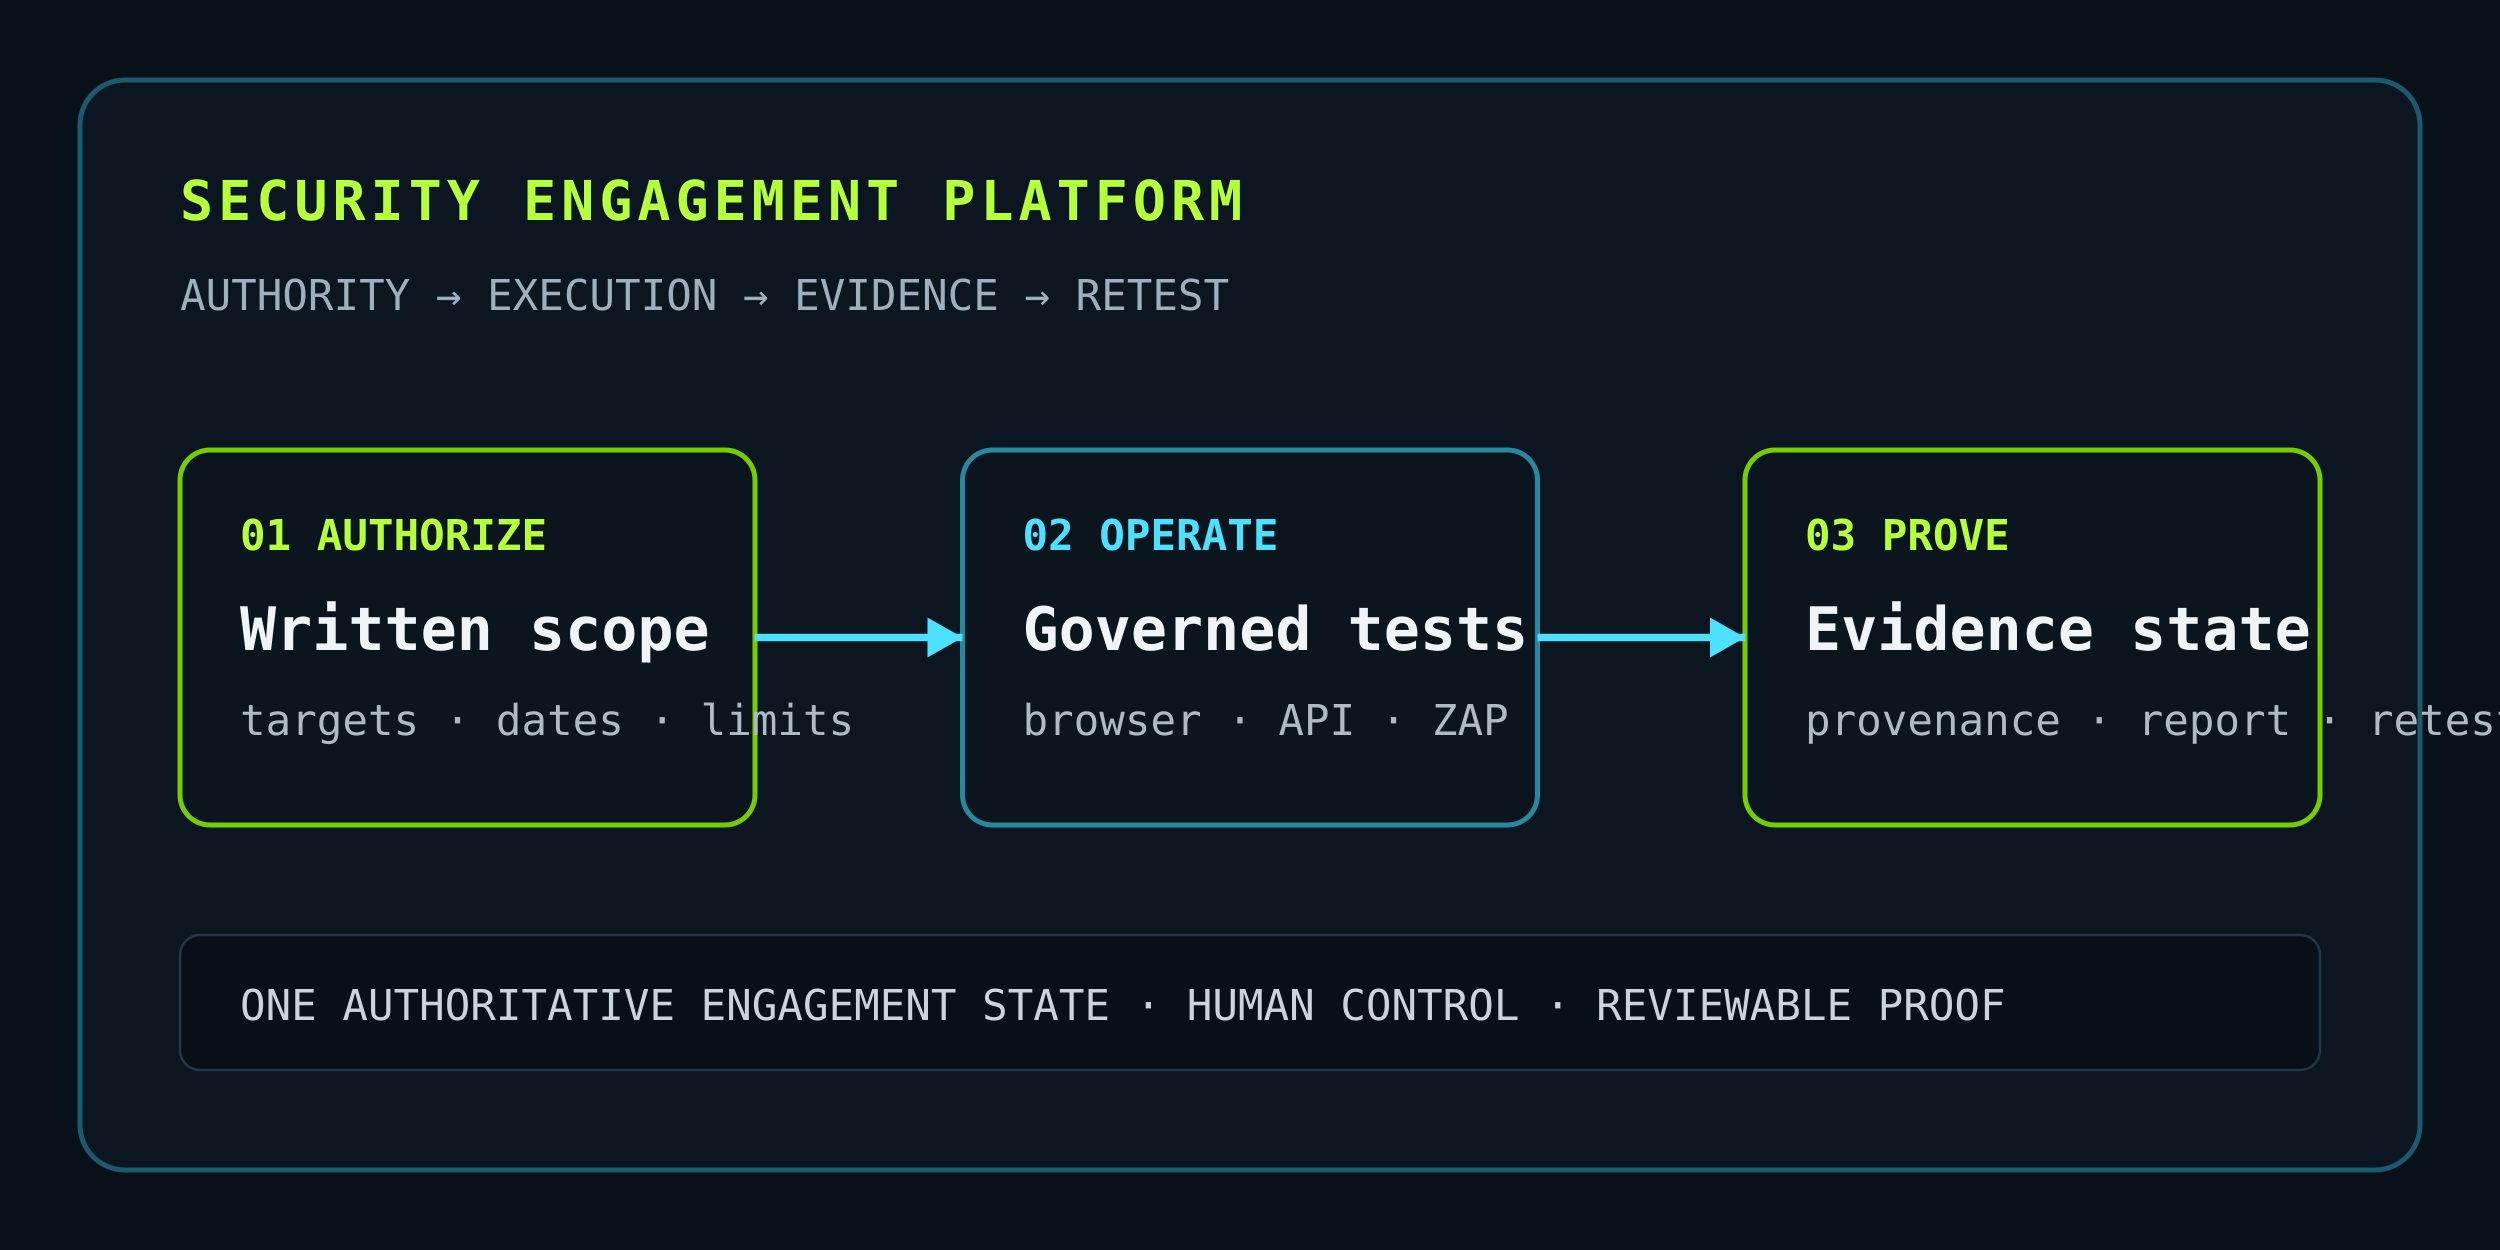
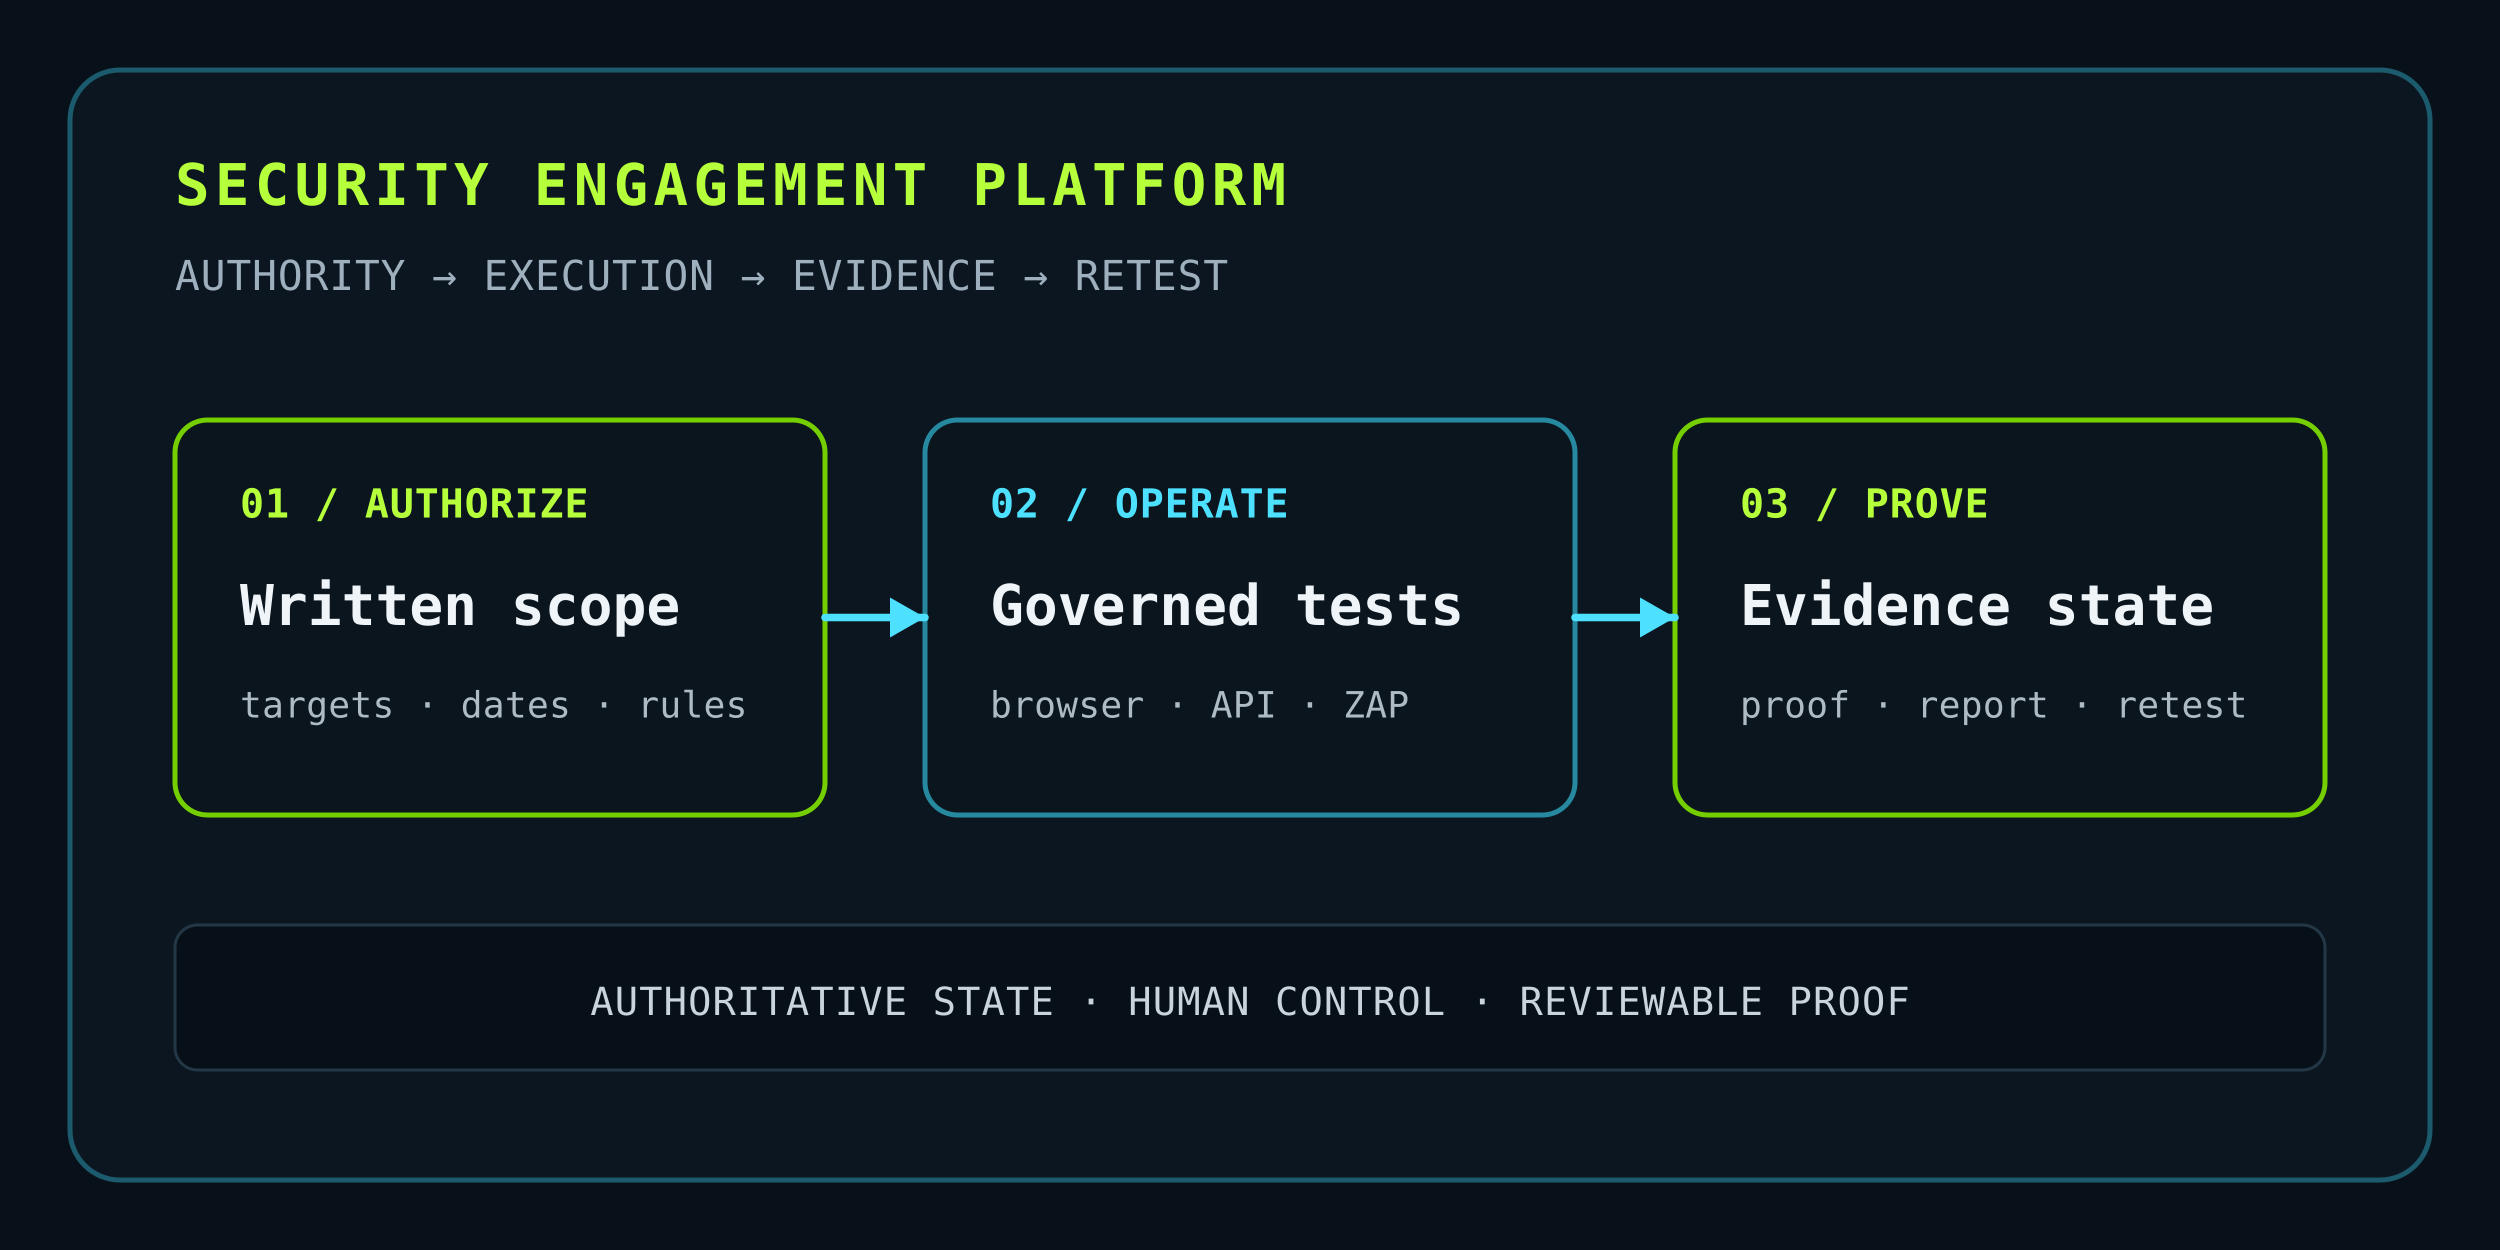
<svg xmlns="http://www.w3.org/2000/svg" viewBox="0 0 1000 500" role="img" aria-labelledby="title desc">
  <rect width="1000" height="500" fill="#08111a" />
-   <rect x="32" y="32" width="936" height="436" rx="18" fill="#0b1620" stroke="#1b5b6d" stroke-width="2" />
-   <text x="72" y="88" fill="#b6ff3b" font-family="ui-monospace,Menlo,Consolas,monospace" font-size="22" font-weight="700" letter-spacing="2">SECURITY ENGAGEMENT PLATFORM</text>
-   <text x="72" y="124" fill="#9eb0bd" font-family="ui-monospace,Menlo,Consolas,monospace" font-size="17">AUTHORITY → EXECUTION → EVIDENCE → RETEST</text>
-   <g font-family="ui-monospace,Menlo,Consolas,monospace">
-     <rect x="72" y="180" width="230" height="150" rx="12" fill="#0a151e" stroke="#74ce00" stroke-width="2" />
-     <text x="96" y="220" fill="#b6ff3b" font-size="17" font-weight="700">01 AUTHORIZE</text>
-     <text x="96" y="260" fill="#eef4f8" font-size="24" font-weight="700">Written scope</text>
-     <text x="96" y="294" fill="#aebbc5" font-size="17">targets · dates · limits</text>
-     <rect x="385" y="180" width="230" height="150" rx="12" fill="#0a151e" stroke="#2689a0" stroke-width="2" />
-     <text x="409" y="220" fill="#4de1ff" font-size="17" font-weight="700">02 OPERATE</text>
-     <text x="409" y="260" fill="#eef4f8" font-size="24" font-weight="700">Governed tests</text>
-     <text x="409" y="294" fill="#aebbc5" font-size="17">browser · API · ZAP</text>
-     <rect x="698" y="180" width="230" height="150" rx="12" fill="#0a151e" stroke="#74ce00" stroke-width="2" />
-     <text x="722" y="220" fill="#b6ff3b" font-size="17" font-weight="700">03 PROVE</text>
-     <text x="722" y="260" fill="#eef4f8" font-size="24" font-weight="700">Evidence state</text>
-     <text x="722" y="294" fill="#aebbc5" font-size="17">provenance · report · retest</text>
-     <path d="M302 255 H385" stroke="#4de1ff" stroke-width="3" />
-     <polygon points="385,255 371,247 371,263" fill="#4de1ff" />
-     <path d="M615 255 H698" stroke="#4de1ff" stroke-width="3" />
-     <polygon points="698,255 684,247 684,263" fill="#4de1ff" />
-     <rect x="72" y="374" width="856" height="54" rx="8" fill="#071019" stroke="#243746" />
-     <text x="96" y="408" fill="#c9d4dc" font-size="17">ONE AUTHORITATIVE ENGAGEMENT STATE · HUMAN CONTROL · REVIEWABLE PROOF</text>
+   <rect x="28" y="28" width="944" height="444" rx="20" fill="#0b1620" stroke="#1b5b6d" stroke-width="2" />
+   <g font-family="ui-monospace, Menlo, Consolas, monospace">
+     <text x="70" y="82" fill="#b6ff3b" font-size="23" font-weight="700" letter-spacing="2.1">SECURITY ENGAGEMENT PLATFORM</text>
+     <text x="70" y="116" fill="#9eb0bd" font-size="16.5" letter-spacing=".35">AUTHORITY → EXECUTION → EVIDENCE → RETEST</text>
+     <rect x="70" y="168" width="260" height="158" rx="13" fill="#0a151e" stroke="#74ce00" stroke-width="2" />
+     <text x="96" y="207" fill="#b6ff3b" font-size="16" font-weight="700" letter-spacing=".35">01 / AUTHORIZE</text>
+     <text x="96" y="250" fill="#eef4f8" font-size="22.5" font-weight="700">Written scope</text>
+     <text x="96" y="287" fill="#aebbc5" font-size="14.5" letter-spacing=".1">targets · dates · rules</text>
+     <rect x="370" y="168" width="260" height="158" rx="13" fill="#0a151e" stroke="#2689a0" stroke-width="2" />
+     <text x="396" y="207" fill="#4de1ff" font-size="16" font-weight="700" letter-spacing=".35">02 / OPERATE</text>
+     <text x="396" y="250" fill="#eef4f8" font-size="22.5" font-weight="700">Governed tests</text>
+     <text x="396" y="287" fill="#aebbc5" font-size="14.5" letter-spacing=".1">browser · API · ZAP</text>
+     <rect x="670" y="168" width="260" height="158" rx="13" fill="#0a151e" stroke="#74ce00" stroke-width="2" />
+     <text x="696" y="207" fill="#b6ff3b" font-size="16" font-weight="700" letter-spacing=".35">03 / PROVE</text>
+     <text x="696" y="250" fill="#eef4f8" font-size="22.5" font-weight="700">Evidence state</text>
+     <text x="696" y="287" fill="#aebbc5" font-size="14.5" letter-spacing=".1">proof · report · retest</text>
+     <path d="M330 247 H370" stroke="#4de1ff" stroke-width="3" stroke-linecap="round" />
+     <polygon points="370,247 356,239 356,255" fill="#4de1ff" />
+     <path d="M630 247 H670" stroke="#4de1ff" stroke-width="3" stroke-linecap="round" />
+     <polygon points="670,247 656,239 656,255" fill="#4de1ff" />
+     <rect x="70" y="370" width="860" height="58" rx="9" fill="#071019" stroke="#243746" stroke-width="1.2" />
+     <text x="500" y="406" text-anchor="middle" fill="#c9d4dc" font-size="15.5" letter-spacing=".45">AUTHORITATIVE STATE · HUMAN CONTROL · REVIEWABLE PROOF</text>
  </g>
</svg>
